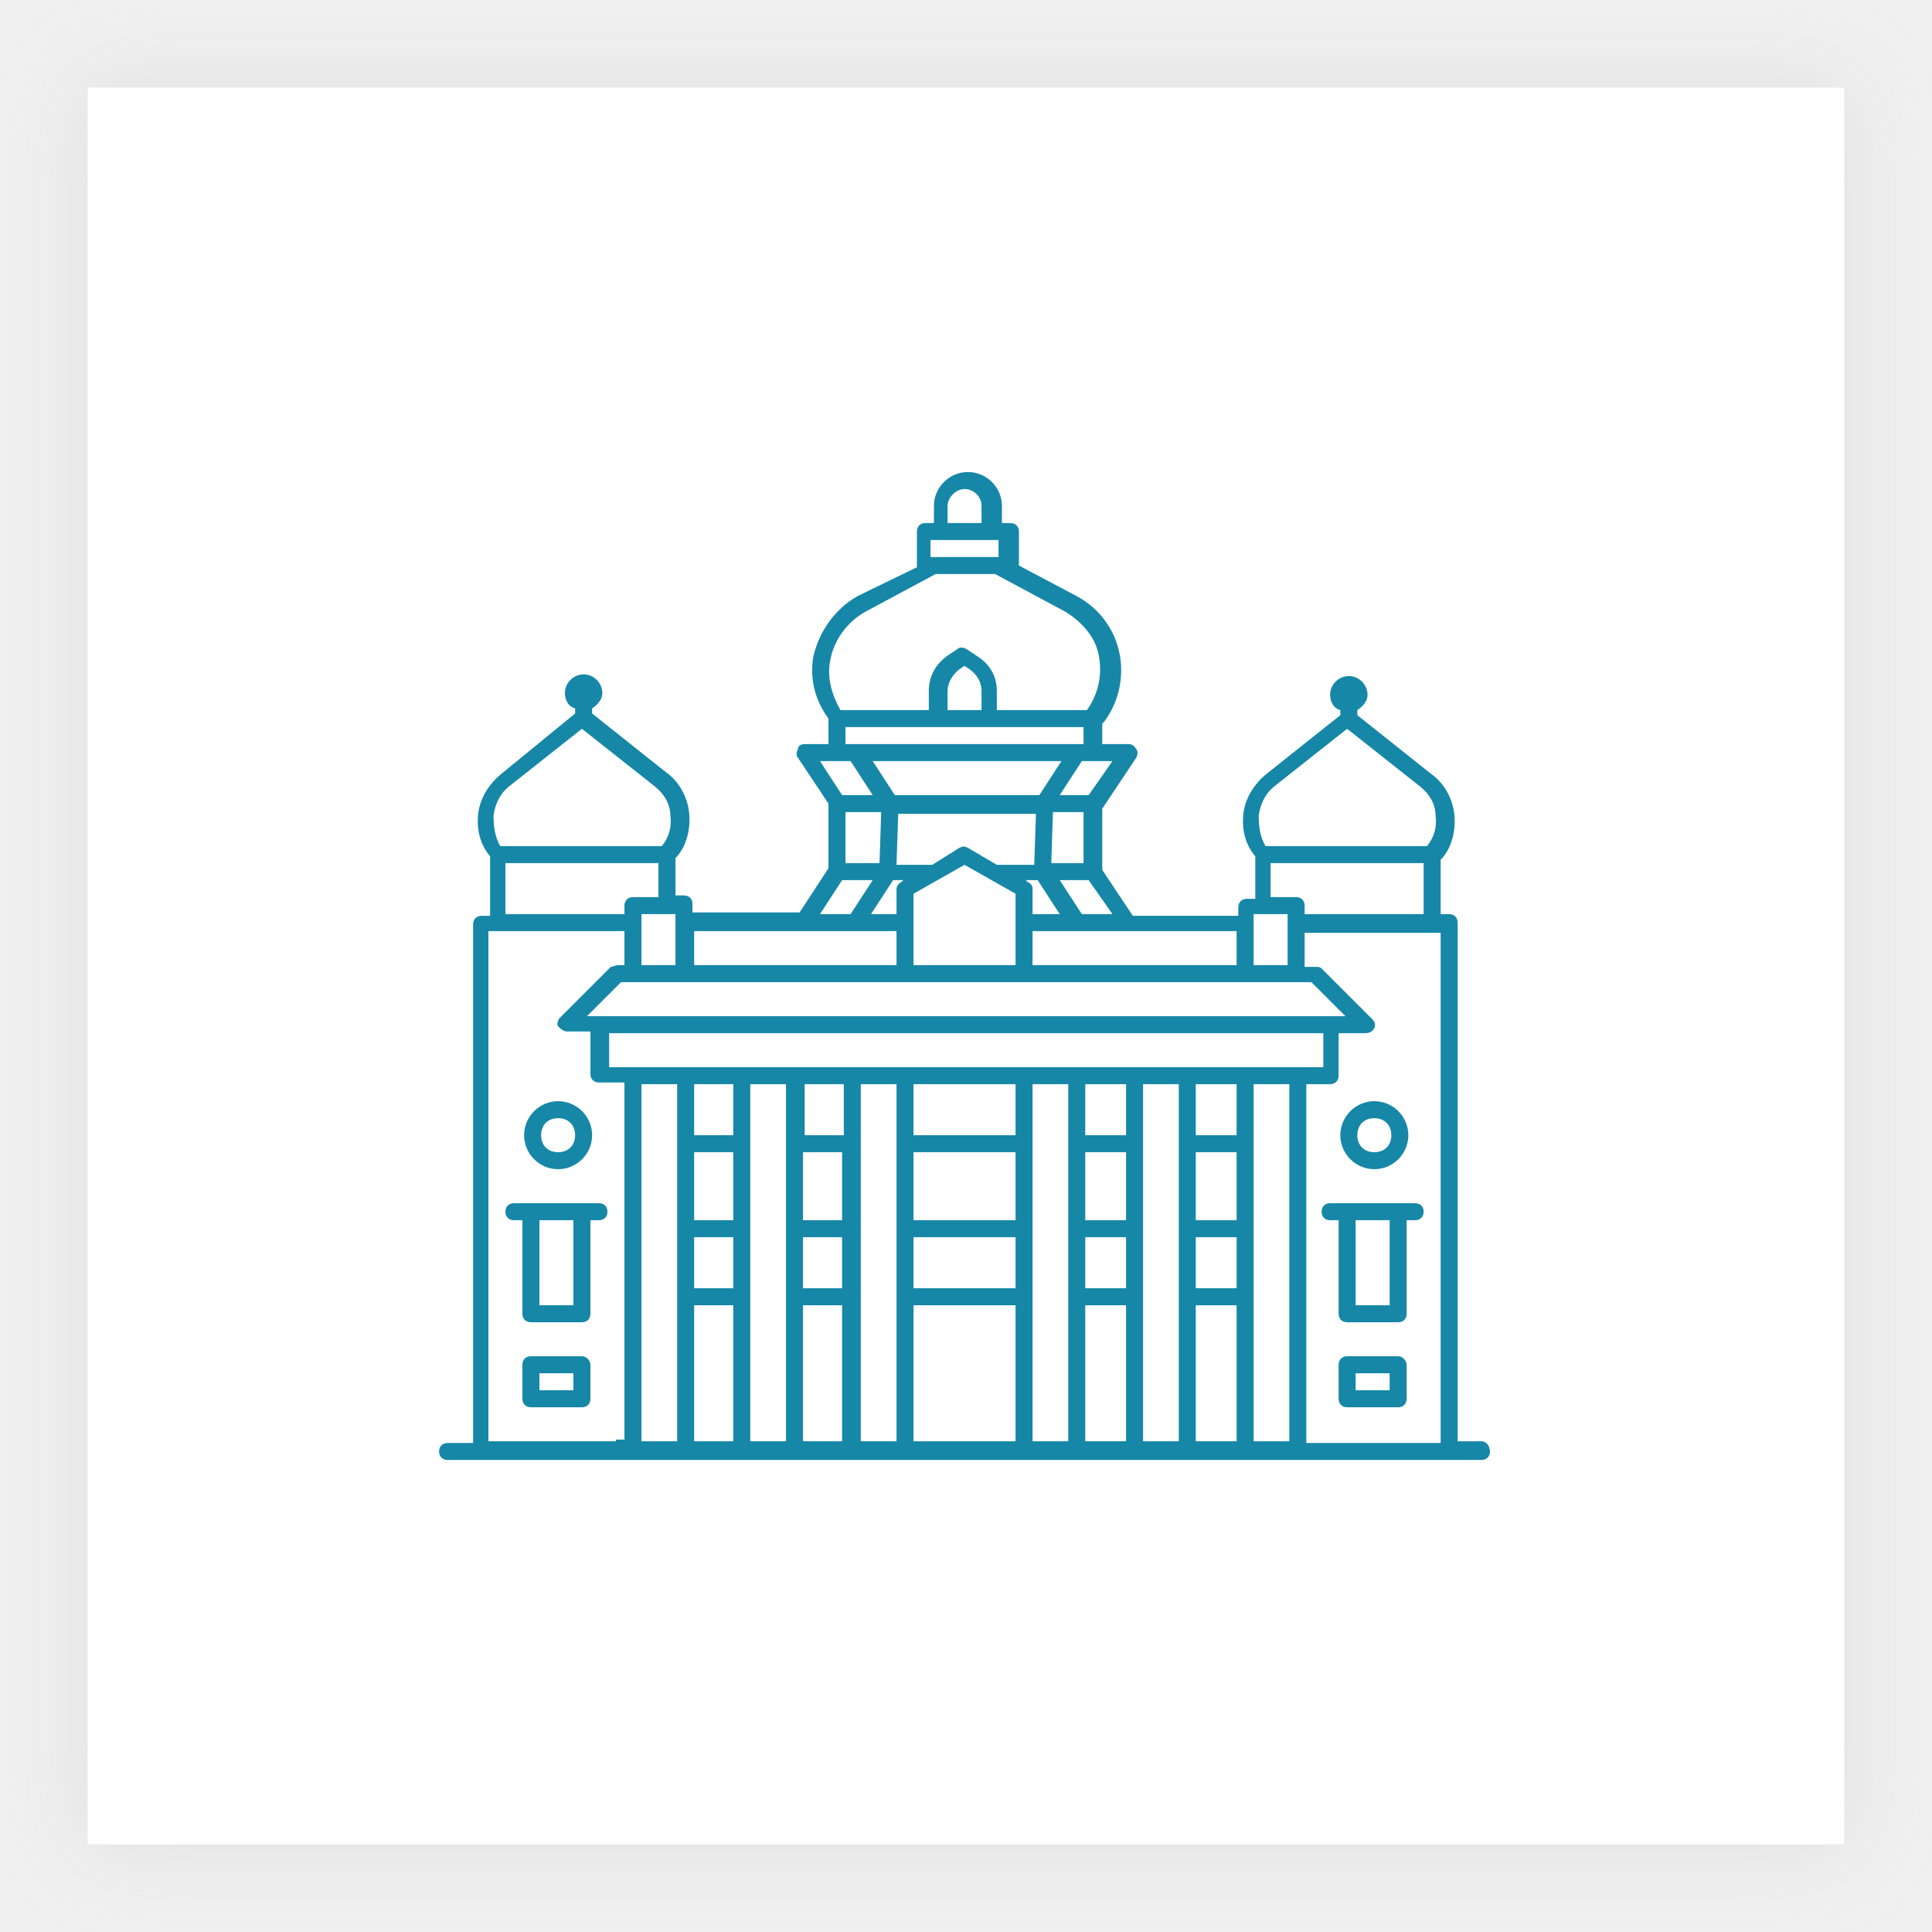
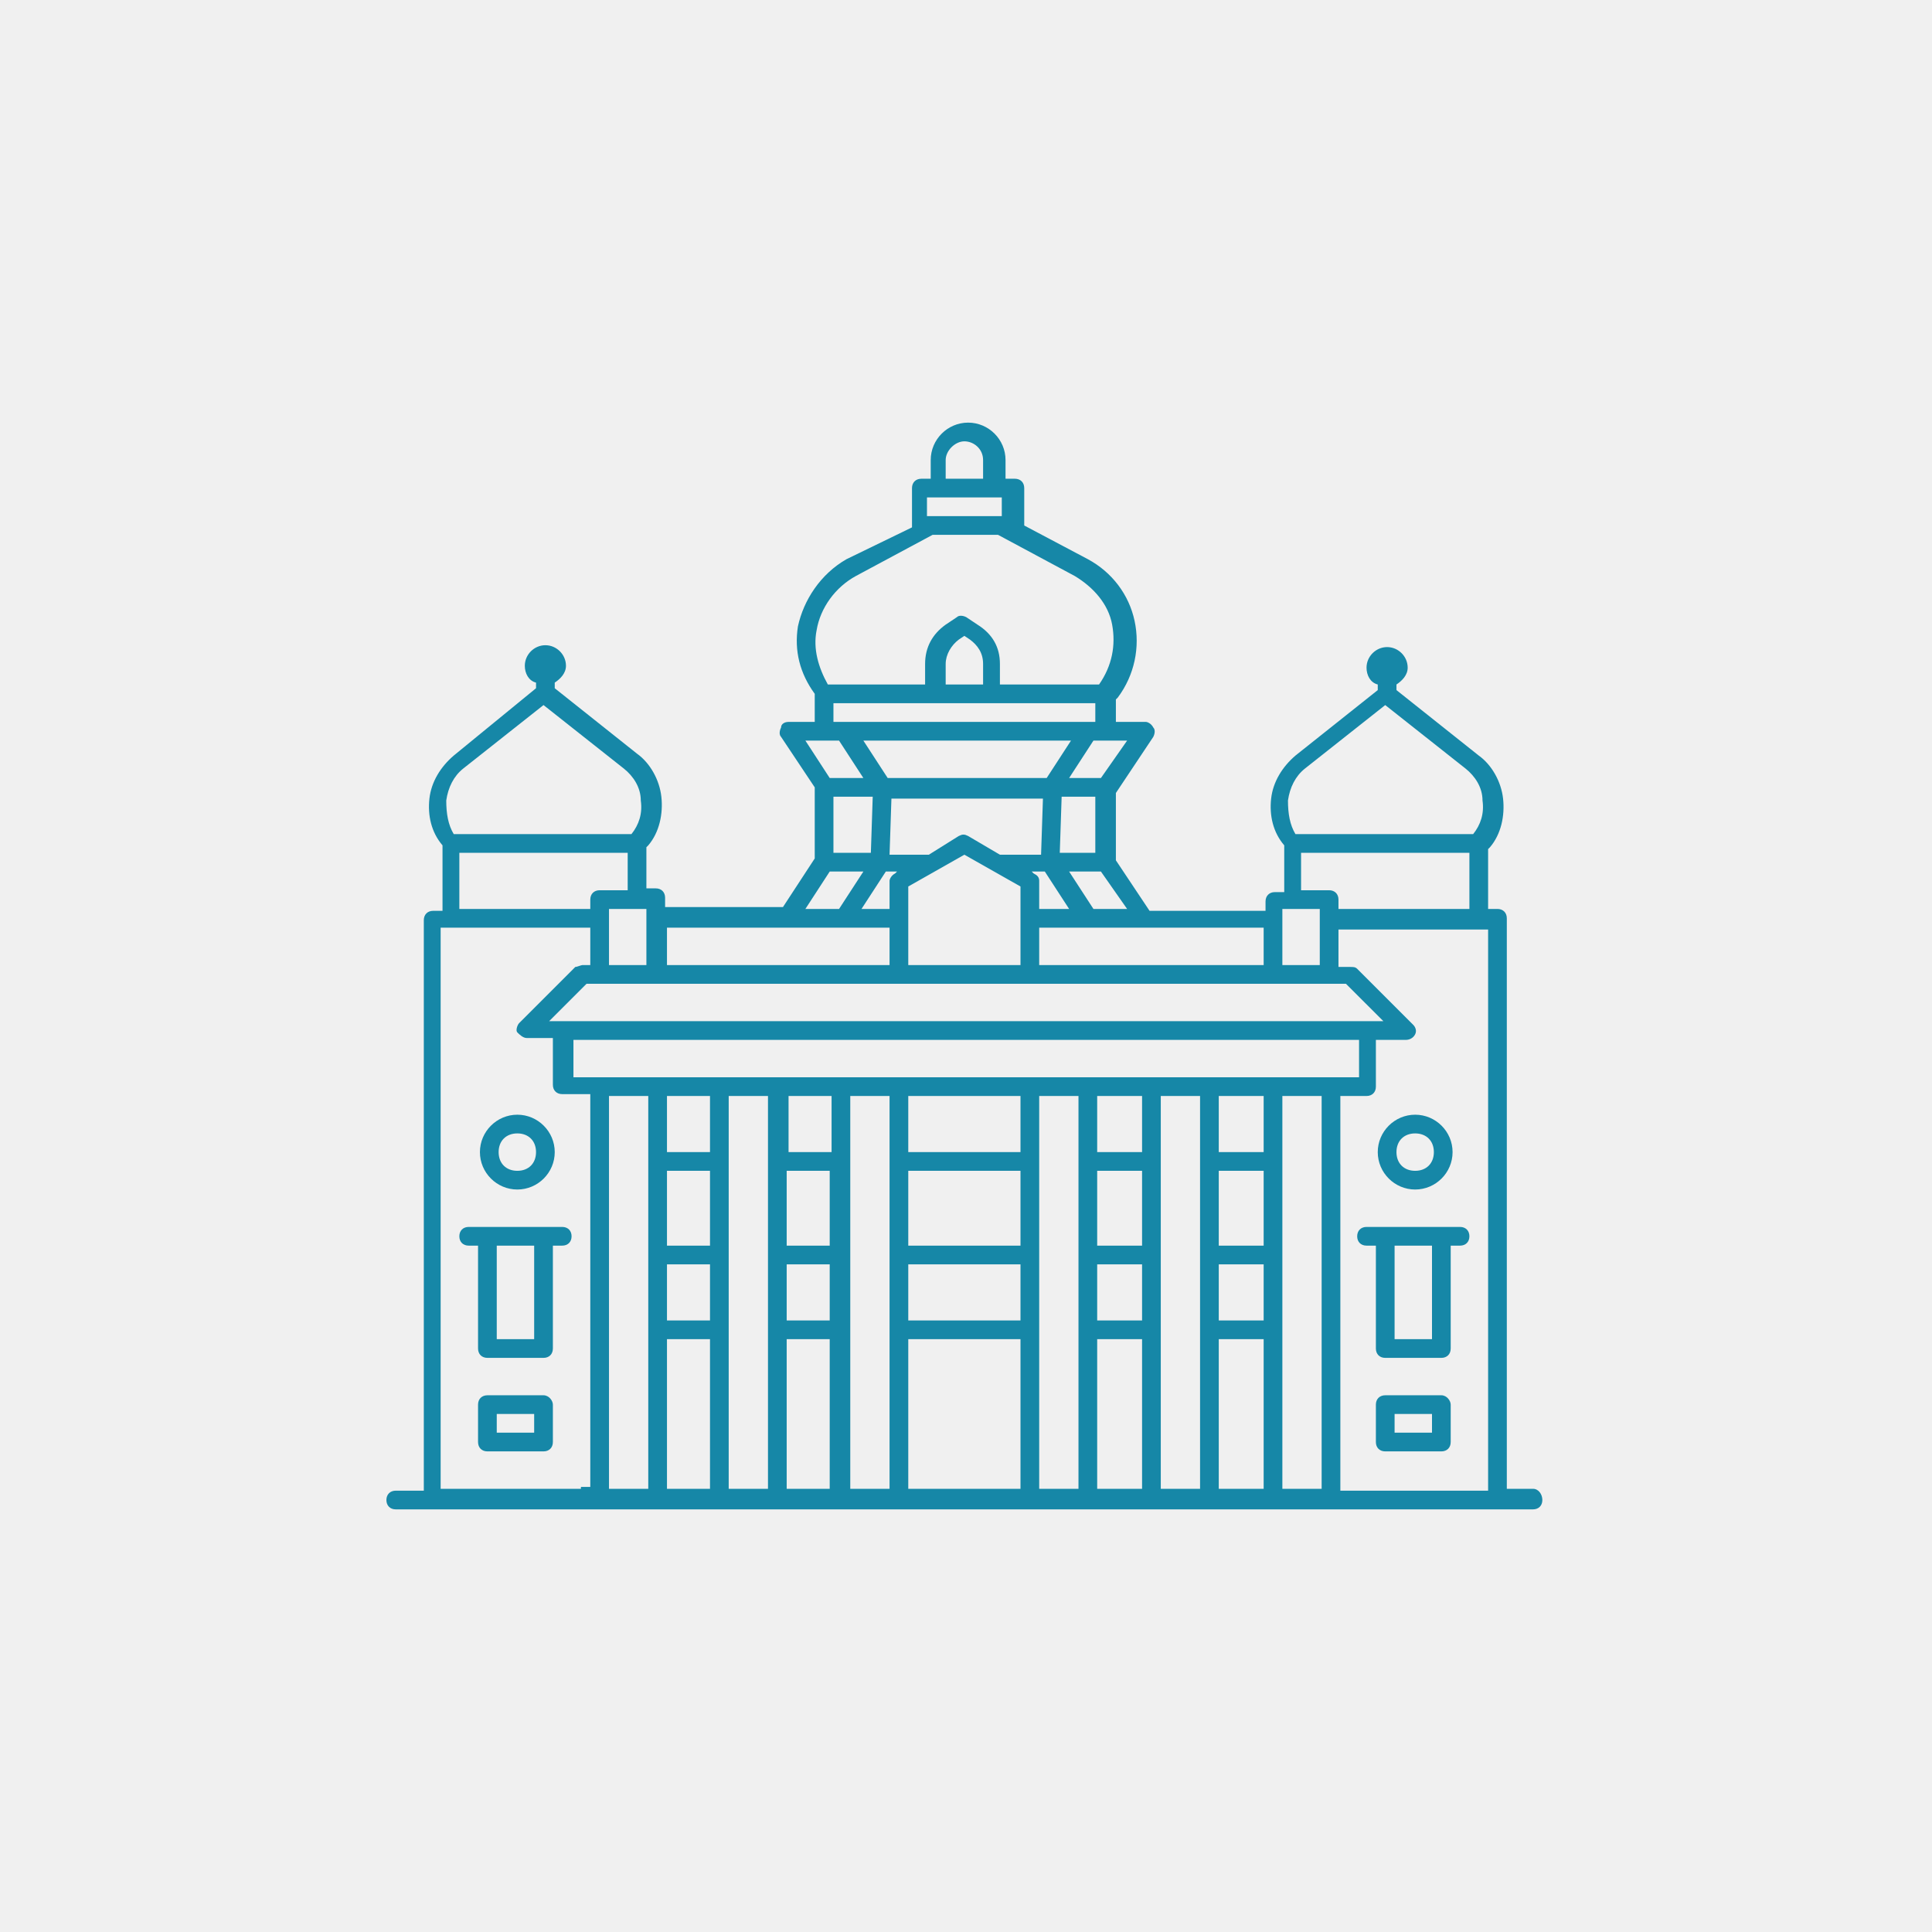
- <svg xmlns="http://www.w3.org/2000/svg" width="176" height="176" viewBox="0 0 176 176" fill="none">
-   <g filter="url(#filter0_d)">
-     <rect x="8" y="8" width="160" height="160" fill="white" />
-   </g>
-   <path d="M125.198 106.511C126.902 106.511 128.296 105.117 128.296 103.413C128.296 101.709 126.902 100.315 125.198 100.315C123.494 100.315 122.1 101.709 122.1 103.413C122.1 105.117 123.494 106.511 125.198 106.511ZM125.198 101.864C126.127 101.864 126.747 102.484 126.747 103.413C126.747 104.343 126.127 104.962 125.198 104.962C124.269 104.962 123.649 104.343 123.649 103.413C123.649 102.484 124.269 101.864 125.198 101.864ZM50.843 106.511C52.547 106.511 53.941 105.117 53.941 103.413C53.941 101.709 52.547 100.315 50.843 100.315C49.139 100.315 47.745 101.709 47.745 103.413C47.745 105.117 49.139 106.511 50.843 106.511ZM50.843 101.864C51.773 101.864 52.392 102.484 52.392 103.413C52.392 104.343 51.773 104.962 50.843 104.962C49.914 104.962 49.294 104.343 49.294 103.413C49.294 102.484 49.914 101.864 50.843 101.864ZM53.012 123.551H48.365C47.9 123.551 47.59 123.861 47.59 124.325V127.423C47.59 127.888 47.9 128.198 48.365 128.198H53.012C53.477 128.198 53.787 127.888 53.787 127.423V124.325C53.787 124.015 53.477 123.551 53.012 123.551ZM52.237 126.649H49.139V125.1H52.237V126.649ZM54.561 109.609H46.816C46.351 109.609 46.041 109.919 46.041 110.384C46.041 110.849 46.351 111.158 46.816 111.158H47.59V119.678C47.59 120.143 47.9 120.453 48.365 120.453H53.012C53.477 120.453 53.787 120.143 53.787 119.678V111.158H54.561C55.026 111.158 55.336 110.849 55.336 110.384C55.336 109.919 55.026 109.609 54.561 109.609ZM52.237 118.904H49.139V111.158H52.237V118.904ZM127.367 123.551H122.719C122.255 123.551 121.945 123.861 121.945 124.325V127.423C121.945 127.888 122.255 128.198 122.719 128.198H127.367C127.831 128.198 128.141 127.888 128.141 127.423V124.325C128.141 124.015 127.831 123.551 127.367 123.551ZM126.592 126.649H123.494V125.1H126.592V126.649ZM128.916 109.609H121.17C120.706 109.609 120.396 109.919 120.396 110.384C120.396 110.849 120.706 111.158 121.17 111.158H121.945V119.678C121.945 120.143 122.255 120.453 122.719 120.453H127.367C127.831 120.453 128.141 120.143 128.141 119.678V111.158H128.916C129.38 111.158 129.69 110.849 129.69 110.384C129.69 109.919 129.38 109.609 128.916 109.609ZM126.592 118.904H123.494V111.158H126.592V118.904Z" fill="#1687A7" />
-   <path d="M134.957 131.296H132.788V84.05C132.788 83.585 132.478 83.275 132.014 83.275H131.239V78.318L131.394 78.163C132.324 77.079 132.633 75.53 132.478 74.136C132.324 72.742 131.549 71.348 130.465 70.573L123.649 65.151V64.687C124.114 64.377 124.578 63.912 124.578 63.293C124.578 62.363 123.804 61.589 122.874 61.589C121.945 61.589 121.17 62.363 121.17 63.293C121.17 63.912 121.48 64.532 122.1 64.687V65.151L115.284 70.573C114.2 71.503 113.425 72.742 113.27 74.136C113.115 75.53 113.425 76.924 114.355 78.009V81.881H113.58C113.115 81.881 112.806 82.191 112.806 82.656V83.43H103.201L100.413 79.248V73.671L103.511 69.024C103.666 68.714 103.666 68.404 103.511 68.25C103.356 67.94 103.046 67.785 102.892 67.785H100.413V65.926L100.568 65.771C101.962 63.912 102.427 61.589 101.962 59.42C101.497 57.251 100.103 55.392 98.09 54.308L92.823 51.52V48.422C92.823 47.957 92.513 47.647 92.048 47.647H91.274V46.098C91.274 44.394 89.879 43 88.176 43C86.472 43 85.078 44.394 85.078 46.098V47.647H84.303C83.838 47.647 83.528 47.957 83.528 48.422V51.52C83.528 51.52 83.528 51.52 83.528 51.675L78.107 54.308C75.938 55.547 74.544 57.716 74.079 59.885C73.769 61.898 74.234 63.757 75.473 65.461V67.785H73.305C72.995 67.785 72.685 67.94 72.685 68.25C72.53 68.559 72.53 68.869 72.685 69.024L75.473 73.207V79.093L72.84 83.121H63.081V82.346C63.081 81.881 62.771 81.571 62.306 81.571H61.532V78.163L61.687 78.009C62.616 76.924 62.926 75.375 62.771 73.981C62.616 72.587 61.842 71.193 60.757 70.418L53.941 64.997V64.532C54.406 64.222 54.871 63.757 54.871 63.138C54.871 62.208 54.096 61.434 53.167 61.434C52.237 61.434 51.463 62.208 51.463 63.138C51.463 63.757 51.773 64.377 52.392 64.532V64.997L45.577 70.573C44.492 71.503 43.718 72.742 43.563 74.136C43.408 75.53 43.718 76.924 44.647 78.009V83.43H43.873C43.408 83.43 43.098 83.74 43.098 84.205V131.451H40.775C40.31 131.451 40 131.761 40 132.225C40 132.69 40.31 133 40.775 133H134.957C135.422 133 135.731 132.69 135.731 132.225C135.731 131.761 135.422 131.296 134.957 131.296ZM114.664 74.291C114.819 73.207 115.284 72.277 116.059 71.657L122.719 66.391L129.38 71.657C130.155 72.277 130.775 73.207 130.775 74.291C130.929 75.375 130.62 76.305 130 77.079H115.284C114.819 76.305 114.664 75.375 114.664 74.291ZM115.749 78.628H129.69V83.275H118.847V82.501C118.847 82.036 118.537 81.726 118.072 81.726H115.749V78.628ZM112.651 111.158H108.933V104.962H112.651V111.158ZM108.933 112.707H112.651V117.355H108.933V112.707ZM112.651 103.413H108.933V98.766H112.651V103.413ZM55.49 97.217V94.119H120.551V97.217H55.49ZM98.864 104.962H102.582V111.158H98.864V104.962ZM102.582 103.413H98.864V98.766H102.582V103.413ZM98.864 112.707H102.582V117.355H98.864V112.707ZM83.219 104.962H92.513V111.158H83.219V104.962ZM92.513 103.413H83.219V98.766H92.513V103.413ZM83.219 112.707H92.513V117.355H83.219V112.707ZM73.15 104.962H76.713V111.158H73.15V104.962ZM76.868 103.413H73.305V98.766H76.868V103.413ZM73.15 112.707H76.713V117.355H73.15V112.707ZM66.799 103.413H63.236V98.766H66.799V103.413ZM63.236 104.962H66.799V111.158H63.236V104.962ZM63.236 112.707H66.799V117.355H63.236V112.707ZM53.477 92.57L56.575 89.472H119.466L122.565 92.57H53.477ZM58.434 83.275H61.532V87.922H58.434V83.275ZM77.022 73.981H80.275L80.121 78.628H77.022V73.981ZM84.922 78.783H81.669L81.824 74.136H94.372L94.217 78.783H90.809L88.176 77.234C87.866 77.079 87.711 77.079 87.401 77.234L84.922 78.783ZM94.062 83.275V80.952C94.062 80.642 93.907 80.487 93.597 80.332L93.442 80.177H94.527L96.54 83.275H94.062ZM95.921 73.981H98.709V78.628H95.766L95.921 73.981ZM81.515 72.432L79.501 69.334H96.695L94.682 72.432H81.515ZM82.289 80.177L82.134 80.332C81.824 80.487 81.669 80.797 81.669 80.952V83.275H79.346L81.36 80.177H82.289ZM83.219 81.416L87.866 78.783L92.513 81.416V87.922H83.219V81.416ZM114.2 83.275H117.298V87.922H114.2V83.275ZM112.651 87.922H94.062V84.824H112.651V87.922ZM98.554 83.275L96.54 80.177H99.174L101.343 83.275H98.554ZM99.174 72.432H96.54L98.554 69.334H101.343L99.174 72.432ZM86.317 46.098C86.317 45.324 87.091 44.549 87.866 44.549C88.64 44.549 89.415 45.169 89.415 46.098V47.647H86.317V46.098ZM84.768 49.196H90.964V50.745H84.768V49.196ZM75.628 60.194C75.938 58.336 77.177 56.632 78.881 55.702L85.232 52.294H90.654L97.005 55.702C98.554 56.632 99.793 58.026 100.103 59.73C100.413 61.434 100.103 63.138 99.019 64.687H90.809V62.983C90.809 61.589 90.189 60.504 88.95 59.73L88.021 59.11C87.711 58.955 87.401 58.955 87.246 59.11L86.317 59.73C85.232 60.504 84.613 61.589 84.613 62.983V64.687H76.558C75.783 63.293 75.318 61.743 75.628 60.194ZM89.415 64.687H86.317V62.983C86.317 62.208 86.781 61.434 87.401 60.969L87.866 60.659L88.331 60.969C88.95 61.434 89.415 62.053 89.415 62.983V64.687ZM77.022 66.236H98.709V67.785H77.022V66.236ZM77.487 69.334L79.501 72.432H76.713L74.699 69.334H77.487ZM76.713 80.177H79.501L77.487 83.275H74.699L76.713 80.177ZM63.236 84.824H81.669V87.922H63.236V84.824ZM44.957 74.291C45.112 73.207 45.577 72.277 46.351 71.657L53.012 66.391L59.673 71.657C60.447 72.277 61.067 73.207 61.067 74.291C61.222 75.375 60.912 76.305 60.293 77.079H45.577C45.112 76.305 44.957 75.375 44.957 74.291ZM46.041 78.628H59.983V81.726H57.659C57.194 81.726 56.885 82.036 56.885 82.501V83.275H46.041V78.628ZM56.11 131.296H44.492V84.824H56.885V87.922H56.265C56.11 87.922 55.8 88.078 55.645 88.078L50.998 92.725C50.843 92.879 50.688 93.344 50.843 93.499C50.998 93.654 51.308 93.964 51.618 93.964H53.787V97.837C53.787 98.301 54.096 98.611 54.561 98.611H56.885V131.141H56.11V131.296ZM58.434 131.296V98.766H61.687V131.296H58.434ZM63.236 131.296V118.904H66.799V131.296H63.236ZM68.348 131.296V98.766H71.601V131.296H68.348ZM73.15 131.296V118.904H76.713V131.296H73.15ZM78.416 131.296V98.766H81.669V131.296H78.416ZM83.219 131.296V118.904H92.513V131.296H83.219ZM94.062 131.296V98.766H97.315V131.296H94.062ZM98.864 131.296V118.904H102.582V131.296H98.864ZM104.131 131.296V98.766H107.384V131.296H104.131ZM108.933 131.296V118.904H112.651V131.296H108.933ZM114.2 131.296V98.766H117.453V131.296H114.2ZM119.002 98.766H121.17C121.635 98.766 121.945 98.456 121.945 97.991V94.119H124.423C124.733 94.119 125.043 93.964 125.198 93.654C125.353 93.344 125.198 93.034 125.043 92.879L120.396 88.232C120.241 88.078 120.086 88.078 119.776 88.078H118.847V84.979H131.239V131.451H119.002V98.766Z" fill="#1687A7" />
-   <defs>
-     <filter id="filter0_d" x="0" y="0" width="176" height="176" filterUnits="userSpaceOnUse" color-interpolation-filters="sRGB">
-       <feFlood flood-opacity="0" result="BackgroundImageFix" />
-       <feColorMatrix in="SourceAlpha" type="matrix" values="0 0 0 0 0 0 0 0 0 0 0 0 0 0 0 0 0 0 127 0" result="hardAlpha" />
-       <feOffset />
-       <feGaussianBlur stdDeviation="4" />
-       <feComposite in2="hardAlpha" operator="out" />
-       <feColorMatrix type="matrix" values="0 0 0 0 0.667 0 0 0 0 0.667 0 0 0 0 0.667 0 0 0 0.25 0" />
-       <feBlend mode="normal" in2="BackgroundImageFix" result="effect1_dropShadow" />
-       <feBlend mode="normal" in="SourceGraphic" in2="effect1_dropShadow" result="shape" />
-     </filter>
-   </defs>
+ <svg xmlns="http://www.w3.org/2000/svg" width="160" height="160" viewBox="0 0 160 160" fill="none">
+   <path d="M117.198 98.511C118.902 98.511 120.296 97.117 120.296 95.413C120.296 93.709 118.902 92.315 117.198 92.315C115.494 92.315 114.1 93.709 114.1 95.413C114.1 97.117 115.494 98.511 117.198 98.511ZM117.198 93.864C118.127 93.864 118.747 94.484 118.747 95.413C118.747 96.343 118.127 96.962 117.198 96.962C116.269 96.962 115.649 96.343 115.649 95.413C115.649 94.484 116.269 93.864 117.198 93.864ZM42.843 98.511C44.547 98.511 45.941 97.117 45.941 95.413C45.941 93.709 44.547 92.315 42.843 92.315C41.139 92.315 39.745 93.709 39.745 95.413C39.745 97.117 41.139 98.511 42.843 98.511ZM42.843 93.864C43.773 93.864 44.392 94.484 44.392 95.413C44.392 96.343 43.773 96.962 42.843 96.962C41.914 96.962 41.294 96.343 41.294 95.413C41.294 94.484 41.914 93.864 42.843 93.864ZM45.012 115.551H40.365C39.9 115.551 39.59 115.861 39.59 116.325V119.423C39.59 119.888 39.9 120.198 40.365 120.198H45.012C45.477 120.198 45.787 119.888 45.787 119.423V116.325C45.787 116.015 45.477 115.551 45.012 115.551ZM44.237 118.649H41.139V117.1H44.237V118.649ZM46.561 101.609H38.816C38.351 101.609 38.041 101.919 38.041 102.384C38.041 102.849 38.351 103.158 38.816 103.158H39.59V111.678C39.59 112.143 39.9 112.453 40.365 112.453H45.012C45.477 112.453 45.787 112.143 45.787 111.678V103.158H46.561C47.026 103.158 47.336 102.849 47.336 102.384C47.336 101.919 47.026 101.609 46.561 101.609ZM44.237 110.904H41.139V103.158H44.237V110.904ZM119.367 115.551H114.719C114.255 115.551 113.945 115.861 113.945 116.325V119.423C113.945 119.888 114.255 120.198 114.719 120.198H119.367C119.831 120.198 120.141 119.888 120.141 119.423V116.325C120.141 116.015 119.831 115.551 119.367 115.551ZM118.592 118.649H115.494V117.1H118.592V118.649ZM120.916 101.609H113.17C112.706 101.609 112.396 101.919 112.396 102.384C112.396 102.849 112.706 103.158 113.17 103.158H113.945V111.678C113.945 112.143 114.255 112.453 114.719 112.453H119.367C119.831 112.453 120.141 112.143 120.141 111.678V103.158H120.916C121.38 103.158 121.69 102.849 121.69 102.384C121.69 101.919 121.38 101.609 120.916 101.609ZM118.592 110.904H115.494V103.158H118.592V110.904Z" fill="#1687A7" />
+   <path d="M126.957 123.296H124.788V76.05C124.788 75.585 124.478 75.275 124.014 75.275H123.239V70.318L123.394 70.163C124.324 69.079 124.633 67.53 124.478 66.136C124.324 64.742 123.549 63.348 122.465 62.573L115.649 57.151V56.687C116.114 56.377 116.578 55.912 116.578 55.293C116.578 54.363 115.804 53.589 114.874 53.589C113.945 53.589 113.17 54.363 113.17 55.293C113.17 55.912 113.48 56.532 114.1 56.687V57.151L107.284 62.573C106.2 63.503 105.425 64.742 105.27 66.136C105.115 67.53 105.425 68.924 106.355 70.009V73.881H105.58C105.115 73.881 104.806 74.191 104.806 74.656V75.43H95.201L92.413 71.248V65.671L95.511 61.024C95.666 60.714 95.666 60.404 95.511 60.25C95.356 59.94 95.046 59.785 94.892 59.785H92.413V57.926L92.568 57.771C93.962 55.912 94.427 53.589 93.962 51.42C93.497 49.251 92.103 47.392 90.09 46.308L84.823 43.52V40.422C84.823 39.957 84.513 39.647 84.048 39.647H83.274V38.098C83.274 36.394 81.879 35 80.176 35C78.472 35 77.078 36.394 77.078 38.098V39.647H76.303C75.838 39.647 75.528 39.957 75.528 40.422V43.52C75.528 43.52 75.528 43.52 75.528 43.675L70.107 46.308C67.938 47.547 66.544 49.716 66.079 51.885C65.769 53.898 66.234 55.757 67.473 57.461V59.785H65.305C64.995 59.785 64.685 59.94 64.685 60.25C64.53 60.559 64.53 60.869 64.685 61.024L67.473 65.207V71.093L64.84 75.121H55.081V74.346C55.081 73.881 54.771 73.571 54.306 73.571H53.532V70.163L53.687 70.009C54.616 68.924 54.926 67.375 54.771 65.981C54.616 64.587 53.842 63.193 52.757 62.418L45.941 56.997V56.532C46.406 56.222 46.871 55.757 46.871 55.138C46.871 54.208 46.096 53.434 45.167 53.434C44.237 53.434 43.463 54.208 43.463 55.138C43.463 55.757 43.773 56.377 44.392 56.532V56.997L37.577 62.573C36.492 63.503 35.718 64.742 35.563 66.136C35.408 67.53 35.718 68.924 36.647 70.009V75.43H35.873C35.408 75.43 35.098 75.74 35.098 76.205V123.451H32.775C32.31 123.451 32 123.761 32 124.225C32 124.69 32.31 125 32.775 125H126.957C127.422 125 127.731 124.69 127.731 124.225C127.731 123.761 127.422 123.296 126.957 123.296ZM106.664 66.291C106.819 65.207 107.284 64.277 108.059 63.657L114.719 58.391L121.38 63.657C122.155 64.277 122.775 65.207 122.775 66.291C122.929 67.375 122.62 68.305 122 69.079H107.284C106.819 68.305 106.664 67.375 106.664 66.291ZM107.749 70.628H121.69V75.275H110.847V74.501C110.847 74.036 110.537 73.726 110.072 73.726H107.749V70.628ZM104.651 103.158H100.933V96.962H104.651V103.158ZM100.933 104.707H104.651V109.355H100.933V104.707ZM104.651 95.413H100.933V90.766H104.651V95.413ZM47.49 89.217V86.119H112.551V89.217H47.49ZM90.864 96.962H94.582V103.158H90.864V96.962ZM94.582 95.413H90.864V90.766H94.582V95.413ZM90.864 104.707H94.582V109.355H90.864V104.707ZM75.219 96.962H84.513V103.158H75.219V96.962ZM84.513 95.413H75.219V90.766H84.513V95.413ZM75.219 104.707H84.513V109.355H75.219V104.707ZM65.15 96.962H68.713V103.158H65.15V96.962ZM68.868 95.413H65.305V90.766H68.868V95.413ZM65.15 104.707H68.713V109.355H65.15V104.707ZM58.799 95.413H55.236V90.766H58.799V95.413ZM55.236 96.962H58.799V103.158H55.236V96.962ZM55.236 104.707H58.799V109.355H55.236V104.707ZM45.477 84.57L48.575 81.472H111.466L114.565 84.57H45.477ZM50.434 75.275H53.532V79.922H50.434V75.275ZM69.022 65.981H72.275L72.121 70.628H69.022V65.981ZM76.923 70.783H73.669L73.824 66.136H86.372L86.217 70.783H82.809L80.176 69.234C79.866 69.079 79.711 69.079 79.401 69.234L76.923 70.783ZM86.062 75.275V72.952C86.062 72.642 85.907 72.487 85.597 72.332L85.442 72.177H86.527L88.54 75.275H86.062ZM87.921 65.981H90.709V70.628H87.766L87.921 65.981ZM73.515 64.432L71.501 61.334H88.695L86.682 64.432H73.515ZM74.289 72.177L74.134 72.332C73.824 72.487 73.669 72.797 73.669 72.952V75.275H71.346L73.36 72.177H74.289ZM75.219 73.416L79.866 70.783L84.513 73.416V79.922H75.219V73.416ZM106.2 75.275H109.298V79.922H106.2V75.275ZM104.651 79.922H86.062V76.824H104.651V79.922ZM90.554 75.275L88.54 72.177H91.174L93.343 75.275H90.554ZM91.174 64.432H88.54L90.554 61.334H93.343L91.174 64.432ZM78.317 38.098C78.317 37.324 79.091 36.549 79.866 36.549C80.64 36.549 81.415 37.169 81.415 38.098V39.647H78.317V38.098ZM76.768 41.196H82.964V42.745H76.768V41.196ZM67.628 52.194C67.938 50.336 69.177 48.632 70.881 47.702L77.232 44.294H82.654L89.005 47.702C90.554 48.632 91.793 50.026 92.103 51.73C92.413 53.434 92.103 55.138 91.019 56.687H82.809V54.983C82.809 53.589 82.189 52.504 80.95 51.73L80.021 51.11C79.711 50.955 79.401 50.955 79.246 51.11L78.317 51.73C77.232 52.504 76.613 53.589 76.613 54.983V56.687H68.558C67.783 55.293 67.318 53.743 67.628 52.194ZM81.415 56.687H78.317V54.983C78.317 54.208 78.781 53.434 79.401 52.969L79.866 52.659L80.331 52.969C80.95 53.434 81.415 54.053 81.415 54.983V56.687ZM69.022 58.236H90.709V59.785H69.022V58.236ZM69.487 61.334L71.501 64.432H68.713L66.699 61.334H69.487ZM68.713 72.177H71.501L69.487 75.275H66.699L68.713 72.177ZM55.236 76.824H73.669V79.922H55.236V76.824ZM36.957 66.291C37.112 65.207 37.577 64.277 38.351 63.657L45.012 58.391L51.673 63.657C52.447 64.277 53.067 65.207 53.067 66.291C53.222 67.375 52.912 68.305 52.293 69.079H37.577C37.112 68.305 36.957 67.375 36.957 66.291ZM38.041 70.628H51.983V73.726H49.659C49.194 73.726 48.885 74.036 48.885 74.501V75.275H38.041V70.628ZM48.11 123.296H36.492V76.824H48.885V79.922H48.265C48.11 79.922 47.8 80.078 47.645 80.078L42.998 84.725C42.843 84.879 42.688 85.344 42.843 85.499C42.998 85.654 43.308 85.964 43.618 85.964H45.787V89.837C45.787 90.301 46.096 90.611 46.561 90.611H48.885V123.141H48.11V123.296ZM50.434 123.296V90.766H53.687V123.296H50.434ZM55.236 123.296V110.904H58.799V123.296H55.236ZM60.348 123.296V90.766H63.601V123.296H60.348ZM65.15 123.296V110.904H68.713V123.296H65.15ZM70.416 123.296V90.766H73.669V123.296H70.416ZM75.219 123.296V110.904H84.513V123.296H75.219ZM86.062 123.296V90.766H89.315V123.296H86.062ZM90.864 123.296V110.904H94.582V123.296H90.864ZM96.131 123.296V90.766H99.384V123.296H96.131ZM100.933 123.296V110.904H104.651V123.296H100.933ZM106.2 123.296V90.766H109.453V123.296H106.2ZM111.002 90.766H113.17C113.635 90.766 113.945 90.456 113.945 89.991V86.119H116.423C116.733 86.119 117.043 85.964 117.198 85.654C117.353 85.344 117.198 85.034 117.043 84.879L112.396 80.232C112.241 80.078 112.086 80.078 111.776 80.078H110.847V76.979H123.239V123.451H111.002V90.766Z" fill="#1687A7" />
</svg>
